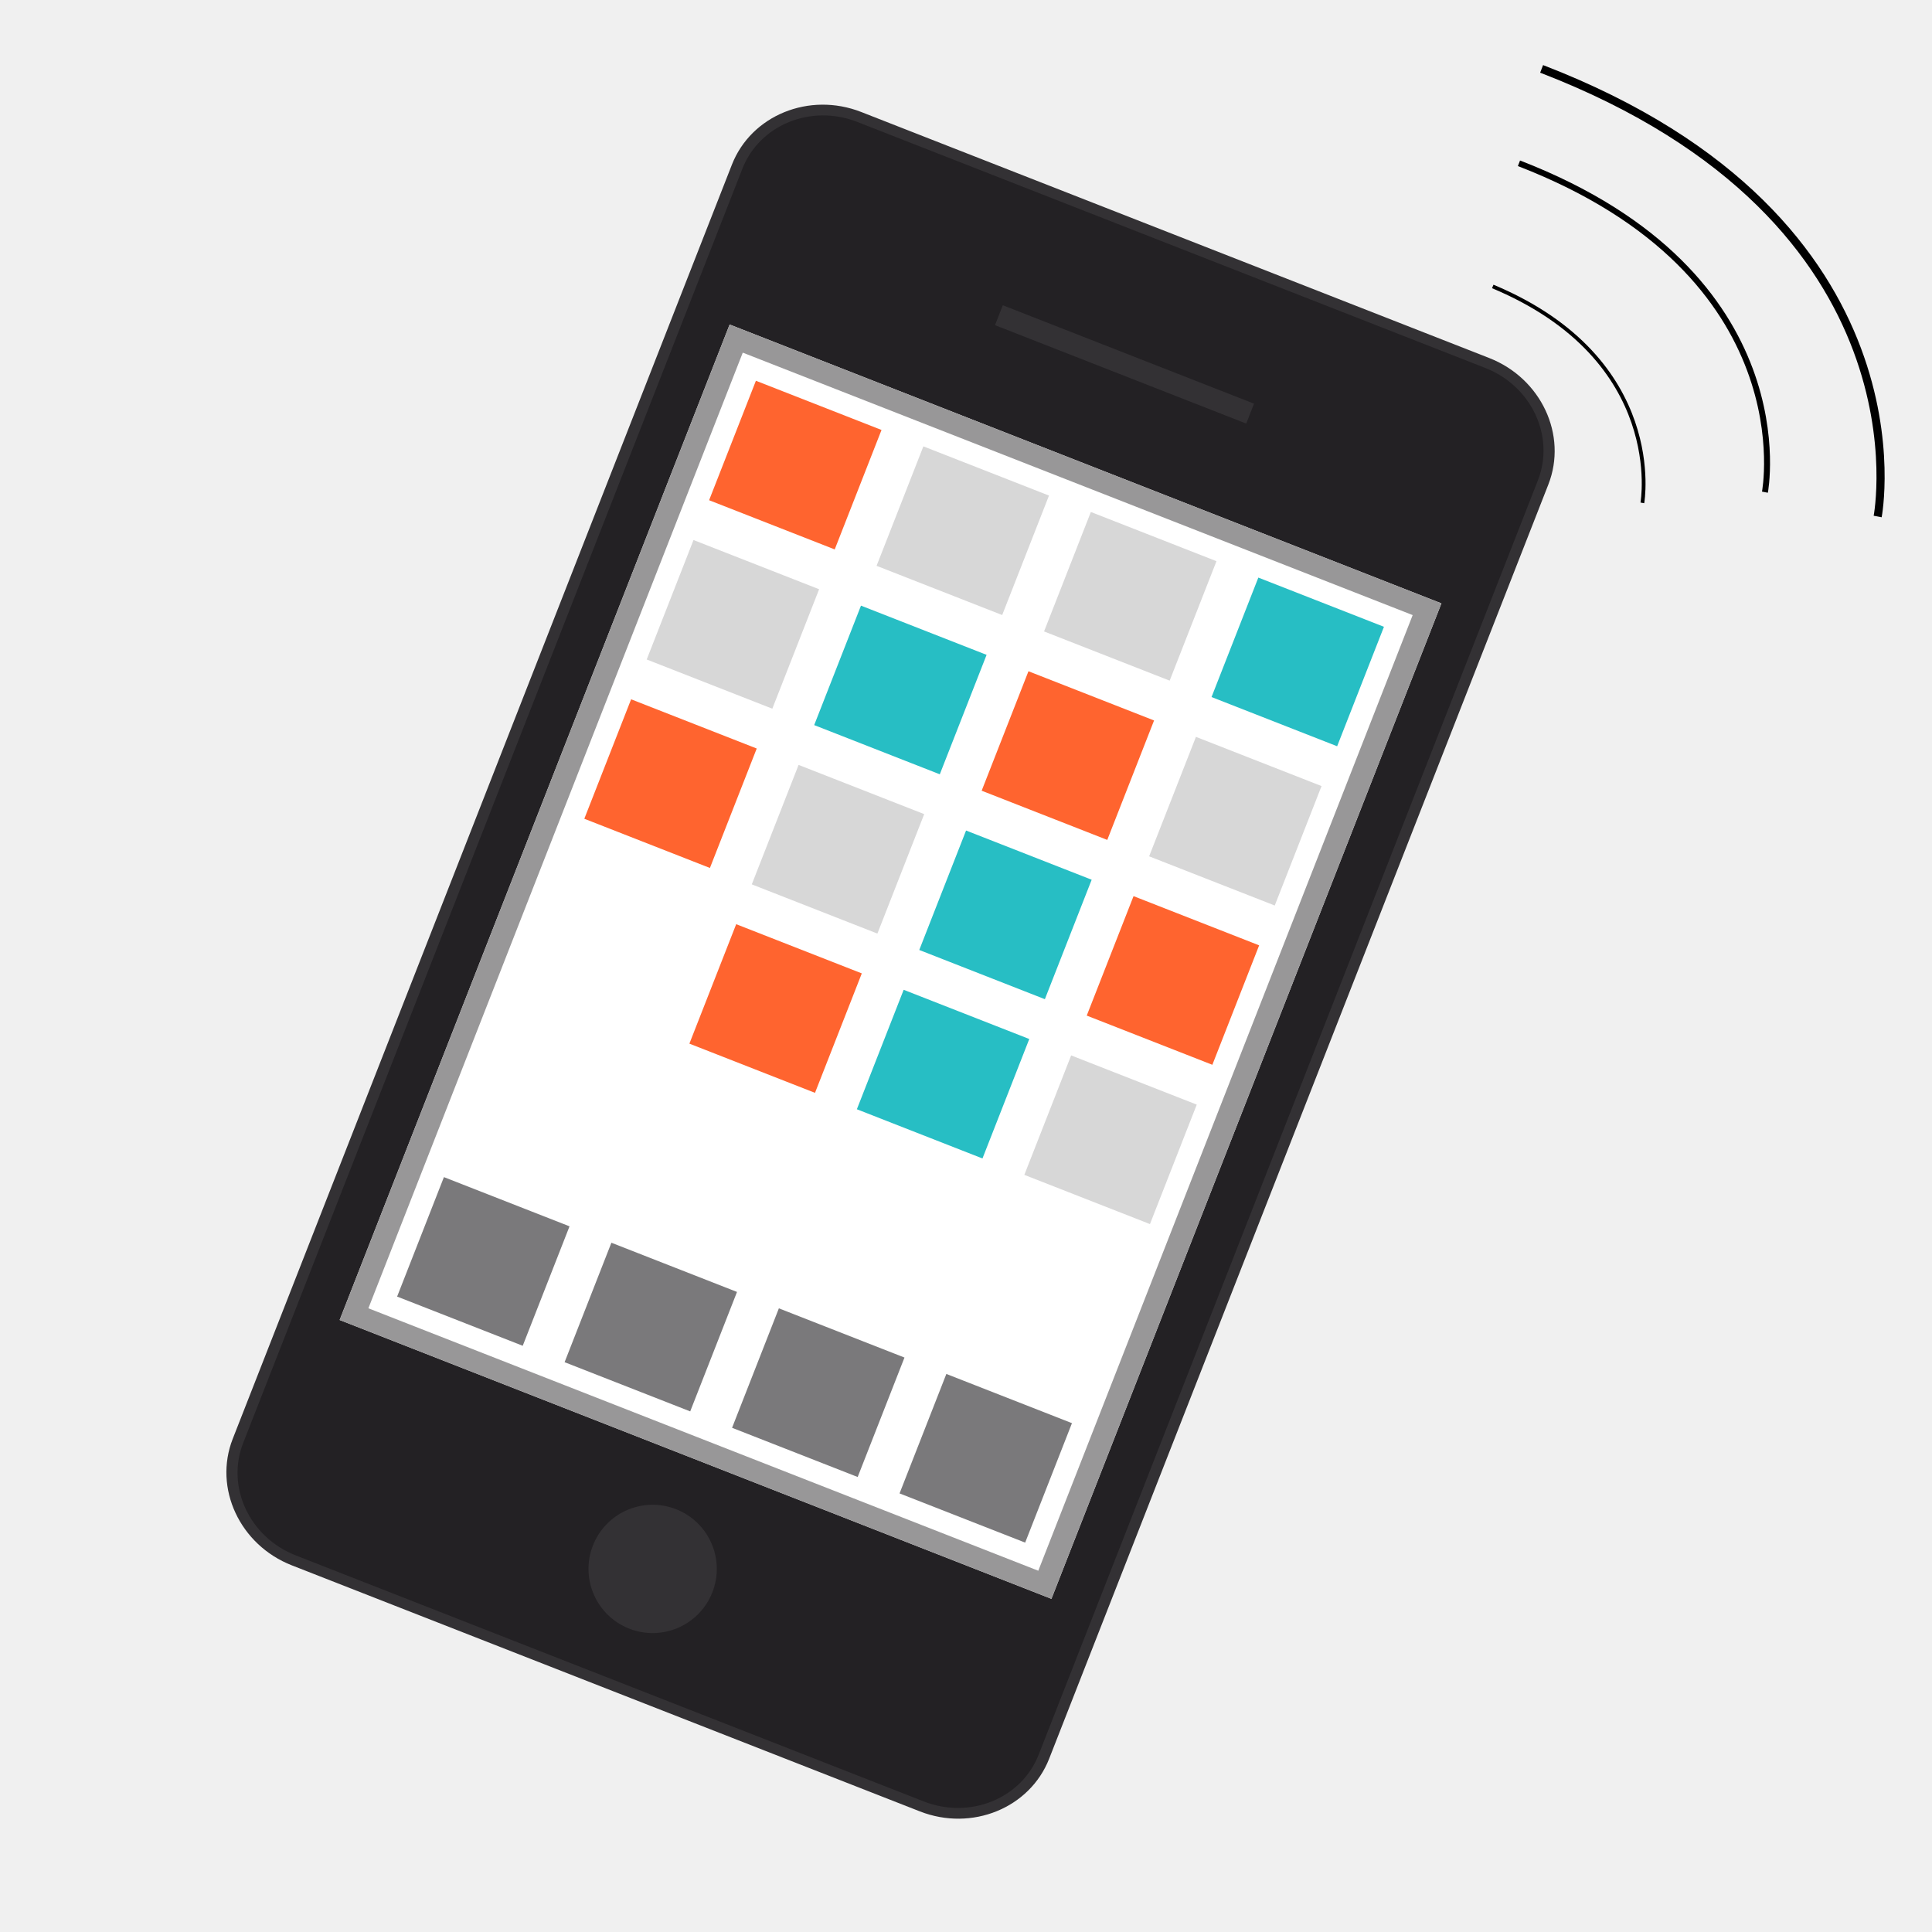
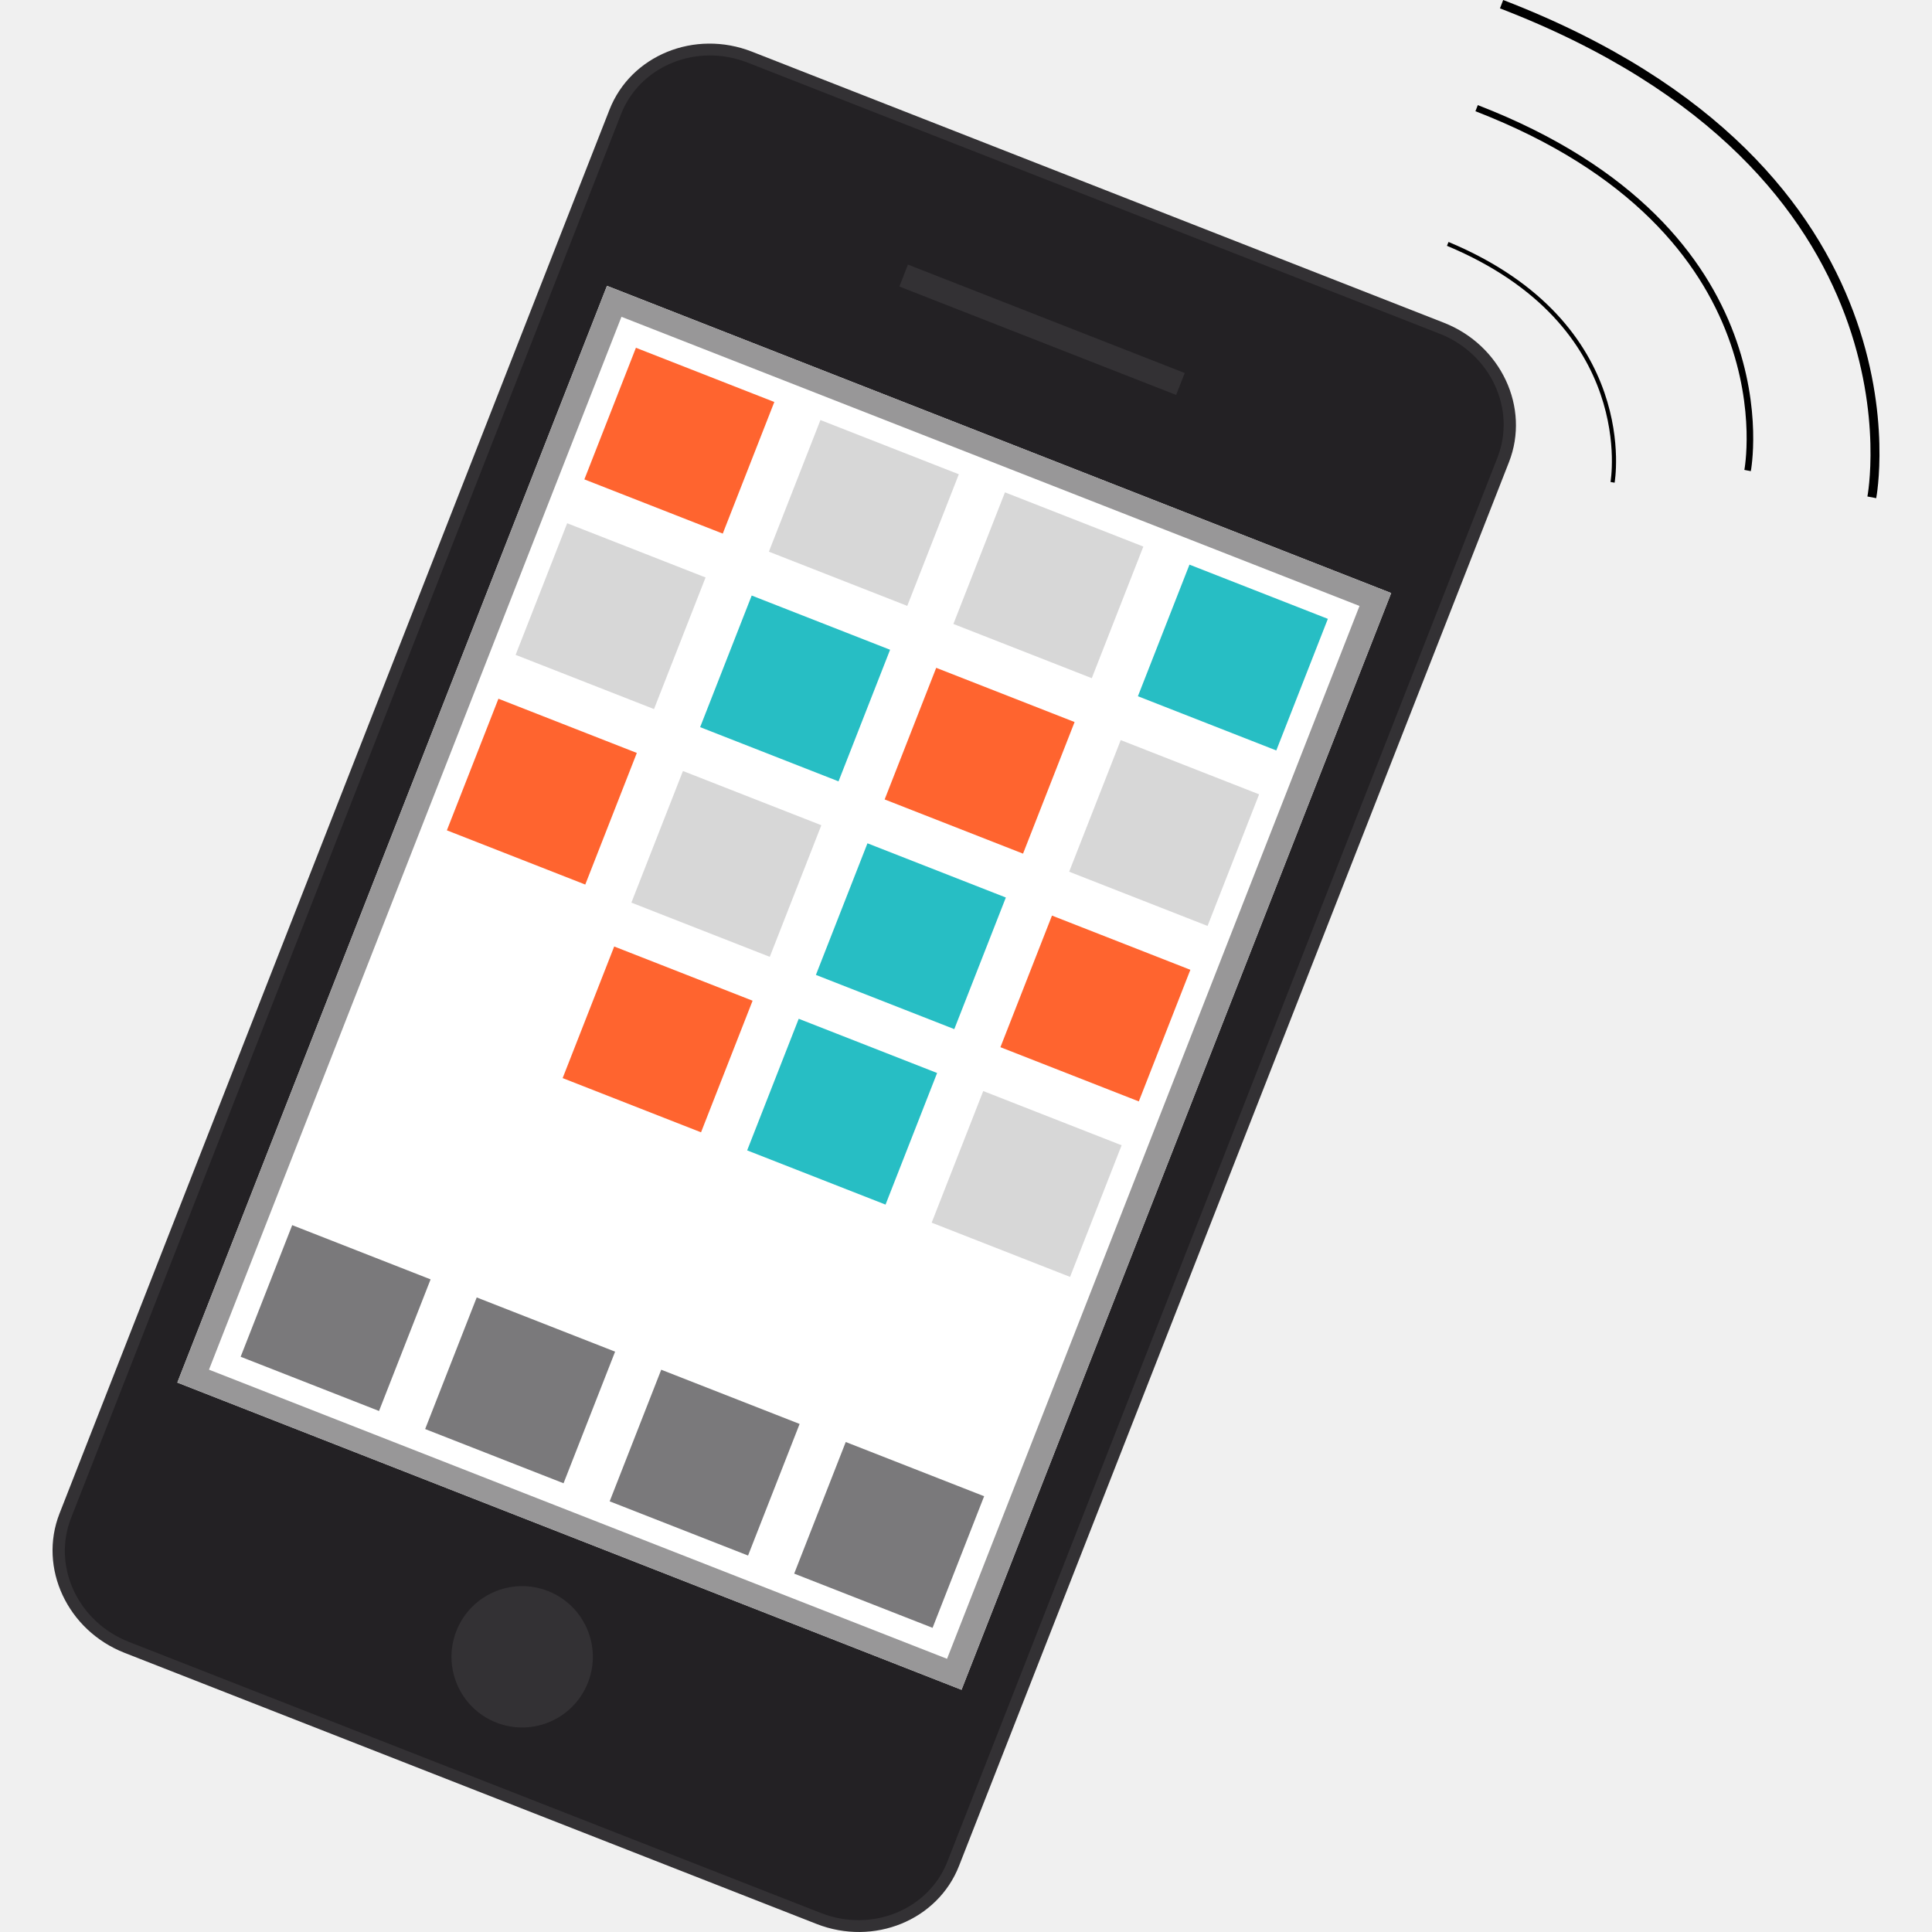
- <svg xmlns="http://www.w3.org/2000/svg" width="512" height="512" id="svg3430" version="1.1">
+ <svg xmlns="http://www.w3.org/2000/svg" version="1.1" id="svg3430" height="464.723" width="464.723">
  <defs id="defs3482" />
-   <g id="g3432">
-     <rect fill="none" id="canvas_background" height="402" width="582" y="-1" x="-1" />
+   <g transform="translate(1,-17.24989)" id="g3432">
+     <rect style="fill:none" x="-1" y="-1" width="582" height="402" id="canvas_background" />
  </g>
-   <g id="g3437">
-     <g id="Layer_2">
-       <g id="svg_1">
-         <g transform="rotate(21.3935, 236.001, 254.857)" id="svg_3">
-           <g id="svg_34">
-             <path id="svg_33" fill="#333134" d="m325.376,461.686l-178.752,0c-14.786,0 -26.812,-11.439 -26.812,-25.499l0,-362.661c0,-14.062 12.028,-25.499 26.812,-25.499l178.753,0c14.786,0 26.812,11.439 26.812,25.499l0,362.66c0,14.062 -12.028,25.5 -26.814,25.5zm-178.752,-407.993c-11.497,0 -20.855,8.899 -20.855,19.833l0,362.66c0,10.934 9.357,19.833 20.855,19.833l178.753,0c11.497,0 20.855,-8.899 20.855,-19.833l0,-362.66c0,-10.934 -9.357,-19.833 -20.855,-19.833l-178.753,0z" />
-           </g>
-           <g id="svg_59">
-             <path id="svg_35" fill="#232124" d="m146.624,50.861l178.753,0c13.163,0 23.834,10.15 23.834,22.665l0,22.667l0,317.328l0,22.665c0,12.518 -10.672,22.667 -23.834,22.667l-178.753,0c-13.163,0 -23.834,-10.15 -23.834,-22.667l0,-22.665l0,-317.328l0,-22.667c0,-12.516 10.671,-22.665 23.834,-22.665z" />
-             <rect id="svg_36" fill="#FFFFFF" height="283.328" width="202.586" y="113.192" x="134.707" />
-             <rect id="svg_37" fill="#27BEC4" height="34" width="35.751" y="124.526" x="289.626" />
-             <rect id="svg_38" opacity="0.2" fill="#373538" height="34" width="35.751" y="124.526" x="241.958" />
-             <rect id="svg_39" opacity="0.2" fill="#373538" height="34" width="35.751" y="124.526" x="194.291" />
-             <rect id="svg_40" fill="#FF642F" height="34" width="35.751" y="124.526" x="146.624" />
-             <rect id="svg_41" opacity="0.2" fill="#373538" height="33.999" width="35.751" y="169.859" x="289.626" />
-             <rect id="svg_42" fill="#FF642F" height="33.999" width="35.751" y="169.859" x="241.958" />
-             <rect id="svg_43" fill="#27BEC4" height="33.999" width="35.751" y="169.859" x="194.291" />
-             <rect id="svg_44" opacity="0.2" fill="#373538" height="33.999" width="35.751" y="169.859" x="146.624" />
-             <rect id="svg_45" fill="#FF642F" height="34" width="35.751" y="215.191" x="289.626" />
-             <rect id="svg_46" fill="#27BEC4" height="34" width="35.751" y="215.191" x="241.958" />
-             <rect id="svg_47" opacity="0.2" fill="#373538" height="34" width="35.751" y="215.191" x="194.291" />
-             <rect id="svg_48" fill="#FF642F" height="34" width="35.751" y="215.191" x="146.624" />
-             <rect id="svg_49" opacity="0.2" fill="#373538" height="34" width="35.751" y="260.524" x="289.626" />
-             <rect id="svg_50" fill="#27BEC4" height="34" width="35.751" y="260.524" x="241.958" />
-             <rect id="svg_51" fill="#FF642F" height="34" width="35.751" y="260.524" x="194.291" />
-             <rect id="svg_52" fill="#7A797B" height="34" width="35.751" y="351.188" x="289.626" />
-             <rect id="svg_53" fill="#7A797B" height="34" width="35.751" y="351.188" x="241.958" />
-             <rect id="svg_54" fill="#7A797B" height="34" width="35.751" y="351.188" x="194.291" />
-             <rect id="svg_55" fill="#7A797B" height="34" width="35.751" y="351.188" x="146.624" />
-             <circle id="svg_56" fill="#333134" r="16.999" cy="427.688" cx="236" />
-             <g id="svg_58">
-               <rect id="svg_57" fill="#333134" height="5.666" width="71.501" y="82.027" x="200.249" />
+   <path id="path3488" d="M 394.068,41.795 Z" style="fill:none;fill-rule:evenodd;stroke:#000000;stroke-width:1px;stroke-linecap:butt;stroke-linejoin:miter;stroke-opacity:1" />
+   <g transform="translate(-47.35711,-17.24998)" id="g142">
+     <g id="g3437">
+       <g id="Layer_2">
+         <g id="svg_1">
+           <g transform="rotate(21.3935,236.001,254.857)" id="svg_3">
+             <g id="svg_34">
+               <path style="fill:#333134" id="svg_33" d="M 325.376,461.686 H 146.624 c -14.786,0 -26.812,-11.439 -26.812,-25.499 V 73.526 c 0,-14.062 12.028,-25.499 26.812,-25.499 h 178.753 c 14.786,0 26.812,11.439 26.812,25.499 V 436.186 c 0,14.062 -12.028,25.5 -26.814,25.5 z M 146.624,53.693 c -11.497,0 -20.855,8.899 -20.855,19.833 V 436.186 c 0,10.934 9.357,19.833 20.855,19.833 h 178.753 c 11.497,0 20.855,-8.899 20.855,-19.833 V 73.526 c 0,-10.934 -9.357,-19.833 -20.855,-19.833 z" />
+             </g>
+             <g id="svg_59">
+               <path style="fill:#232124" id="svg_35" d="m 146.624,50.861 h 178.753 c 13.163,0 23.834,10.15 23.834,22.665 V 96.193 413.521 436.186 c 0,12.518 -10.672,22.667 -23.834,22.667 H 146.624 c -13.163,0 -23.834,-10.15 -23.834,-22.667 V 413.521 96.193 73.526 c 0,-12.516 10.671,-22.665 23.834,-22.665 z" />
+               <rect style="fill:#ffffff" id="svg_36" height="283.328" width="202.586" y="113.192" x="134.707" />
+               <rect style="fill:#27bec4" id="svg_37" height="34" width="35.751" y="124.526" x="289.626" />
+               <rect style="opacity:0.2;fill:#373538" id="svg_38" height="34" width="35.751" y="124.526" x="241.958" />
+               <rect style="opacity:0.2;fill:#373538" id="svg_39" height="34" width="35.751" y="124.526" x="194.291" />
+               <rect style="fill:#ff642f" id="svg_40" height="34" width="35.751" y="124.526" x="146.624" />
+               <rect style="opacity:0.2;fill:#373538" id="svg_41" height="33.999" width="35.751" y="169.859" x="289.626" />
+               <rect style="fill:#ff642f" id="svg_42" height="33.999" width="35.751" y="169.859" x="241.958" />
+               <rect style="fill:#27bec4" id="svg_43" height="33.999" width="35.751" y="169.859" x="194.291" />
+               <rect style="opacity:0.2;fill:#373538" id="svg_44" height="33.999" width="35.751" y="169.859" x="146.624" />
+               <rect style="fill:#ff642f" id="svg_45" height="34" width="35.751" y="215.191" x="289.626" />
+               <rect style="fill:#27bec4" id="svg_46" height="34" width="35.751" y="215.191" x="241.958" />
+               <rect style="opacity:0.2;fill:#373538" id="svg_47" height="34" width="35.751" y="215.191" x="194.291" />
+               <rect style="fill:#ff642f" id="svg_48" height="34" width="35.751" y="215.191" x="146.624" />
+               <rect style="opacity:0.2;fill:#373538" id="svg_49" height="34" width="35.751" y="260.524" x="289.626" />
+               <rect style="fill:#27bec4" id="svg_50" height="34" width="35.751" y="260.524" x="241.958" />
+               <rect style="fill:#ff642f" id="svg_51" height="34" width="35.751" y="260.524" x="194.291" />
+               <rect style="fill:#7a797b" id="svg_52" height="34" width="35.751" y="351.188" x="289.626" />
+               <rect style="fill:#7a797b" id="svg_53" height="34" width="35.751" y="351.188" x="241.958" />
+               <rect style="fill:#7a797b" id="svg_54" height="34" width="35.751" y="351.188" x="194.291" />
+               <rect style="fill:#7a797b" id="svg_55" height="34" width="35.751" y="351.188" x="146.624" />
+               <circle style="fill:#333134" id="svg_56" r="16.999" cy="427.688" cx="236" />
+               <g id="svg_58">
+                 <rect style="fill:#333134" id="svg_57" height="5.666" width="71.501" y="82.027" x="200.249" />
+               </g>
+             </g>
+             <g id="svg_61">
+               <path style="fill:#989798" id="svg_60" d="M 331.335,118.86 V 390.856 H 140.665 V 118.86 Z m 5.958,-5.667 H 134.707 v 283.328 h 202.586 z" />
            </g>
          </g>
-           <g id="svg_61">
-             <path id="svg_60" fill="#989798" d="m331.335,118.86l0,271.996l-190.67,0l0,-271.996l190.67,0l0,0zm5.958,-5.667l-202.586,0l0,283.328l202.586,0l0,-283.328l0,0z" />
-           </g>
+           <line style="fill:none" stroke-linecap="null" stroke-linejoin="null" id="svg_63" y2="202.5" x2="437.5" y1="55.5" x1="407.5" fill-opacity="null" stroke-opacity="null" stroke="null" stroke-width="null" />
+           <line style="fill:none" stroke-linecap="null" stroke-linejoin="null" id="svg_64" y2="138.5" x2="451.5" y1="56.5" x1="402.5" fill-opacity="null" stroke-opacity="null" stroke="null" stroke-width="NaN" />
+           <line style="fill:none" stroke-linecap="null" stroke-linejoin="null" id="svg_65" y2="72.5" x2="439.5" y1="69.5" x1="438.5" fill-opacity="null" stroke-opacity="null" stroke="null" stroke-width="NaN" />
+           <line style="fill:none" stroke-linecap="null" stroke-linejoin="null" id="svg_66" y2="145.5" x2="479.5" y1="144.5" x1="478.5" fill-opacity="null" stroke-opacity="null" stroke="null" stroke-width="NaN" />
+           <line style="fill:none" stroke-linecap="null" stroke-linejoin="null" id="svg_68" y2="125.5" x2="482.5" y1="121.5" x1="482.5" fill-opacity="null" stroke-opacity="null" stroke="null" stroke-width="NaN" />
+           <line style="fill:none" stroke-linecap="null" stroke-linejoin="null" id="svg_70" y2="32.5" x2="394.5" y1="30.5" x1="394.5" fill-opacity="null" stroke-opacity="null" stroke="null" stroke-width="NaN" />
        </g>
-         <line stroke-linecap="null" stroke-linejoin="null" id="svg_63" y2="202.5" x2="437.5" y1="55.5" x1="407.5" fill-opacity="null" stroke-opacity="null" stroke-width="null" stroke="null" fill="none" />
-         <line stroke-linecap="null" stroke-linejoin="null" id="svg_64" y2="138.5" x2="451.5" y1="56.5" x1="402.5" fill-opacity="null" stroke-opacity="null" stroke-width="NaN" stroke="null" fill="none" />
-         <line stroke-linecap="null" stroke-linejoin="null" id="svg_65" y2="72.5" x2="439.5" y1="69.5" x1="438.5" fill-opacity="null" stroke-opacity="null" stroke-width="NaN" stroke="null" fill="none" />
-         <line stroke-linecap="null" stroke-linejoin="null" id="svg_66" y2="145.5" x2="479.5" y1="144.5" x1="478.5" fill-opacity="null" stroke-opacity="null" stroke-width="NaN" stroke="null" fill="none" />
-         <line stroke-linecap="null" stroke-linejoin="null" id="svg_68" y2="125.5" x2="482.5" y1="121.5" x1="482.5" fill-opacity="null" stroke-opacity="null" stroke-width="NaN" stroke="null" fill="none" />
-         <line stroke-linecap="null" stroke-linejoin="null" id="svg_70" y2="32.5" x2="394.5" y1="30.5" x1="394.5" fill-opacity="null" stroke-opacity="null" stroke-width="NaN" stroke="null" fill="none" />
      </g>
+       <g id="Layer_1" />
    </g>
-     <g id="Layer_1" />
+     <path style="fill:none;fill-rule:evenodd;stroke:#000000;stroke-width:1px;stroke-linecap:butt;stroke-linejoin:miter;stroke-opacity:1" d="m 395.598,75.914 c 46.392,19.4 39.644,57.357 39.644,57.357 v 0 0" id="path3494" />
+     <path style="fill:none;fill-rule:evenodd;stroke:#000000;stroke-width:1.581px;stroke-linecap:butt;stroke-linejoin:miter;stroke-opacity:1" d="m 402.541,43.271 c 76.277,29.481 65.182,87.161 65.182,87.161 v 0 0" id="path3494-3" />
+     <path style="fill:none;fill-rule:evenodd;stroke:#000000;stroke-width:2.155px;stroke-linecap:butt;stroke-linejoin:miter;stroke-opacity:1" d="M 408.545,18.256 C 512.76,58.378 497.601,136.879 497.601,136.879 v 0 0" id="path3494-6" />
  </g>
-   <path style="fill:none;fill-rule:evenodd;stroke:#000000;stroke-width:1px;stroke-linecap:butt;stroke-linejoin:miter;stroke-opacity:1" d="M 393.068,59.044 Z" id="path3488" />
-   <path style="fill:none;fill-rule:evenodd;stroke:#000000;stroke-width:1px;stroke-linecap:butt;stroke-linejoin:miter;stroke-opacity:1" d="m 395.598,75.914 c 46.392,19.4 39.644,57.357 39.644,57.357 l 0,0 0,0" id="path3494" />
-   <path style="fill:none;fill-rule:evenodd;stroke:#000000;stroke-width:1.581px;stroke-linecap:butt;stroke-linejoin:miter;stroke-opacity:1" d="m 402.541,43.271 c 76.277,29.481 65.182,87.161 65.182,87.161 l 0,0 0,0" id="path3494-3" />
-   <path style="fill:none;fill-rule:evenodd;stroke:#000000;stroke-width:2.155px;stroke-linecap:butt;stroke-linejoin:miter;stroke-opacity:1" d="M 408.545,18.256 C 512.76,58.378 497.601,136.879 497.601,136.879 l 0,0 0,0" id="path3494-6" />
</svg>
